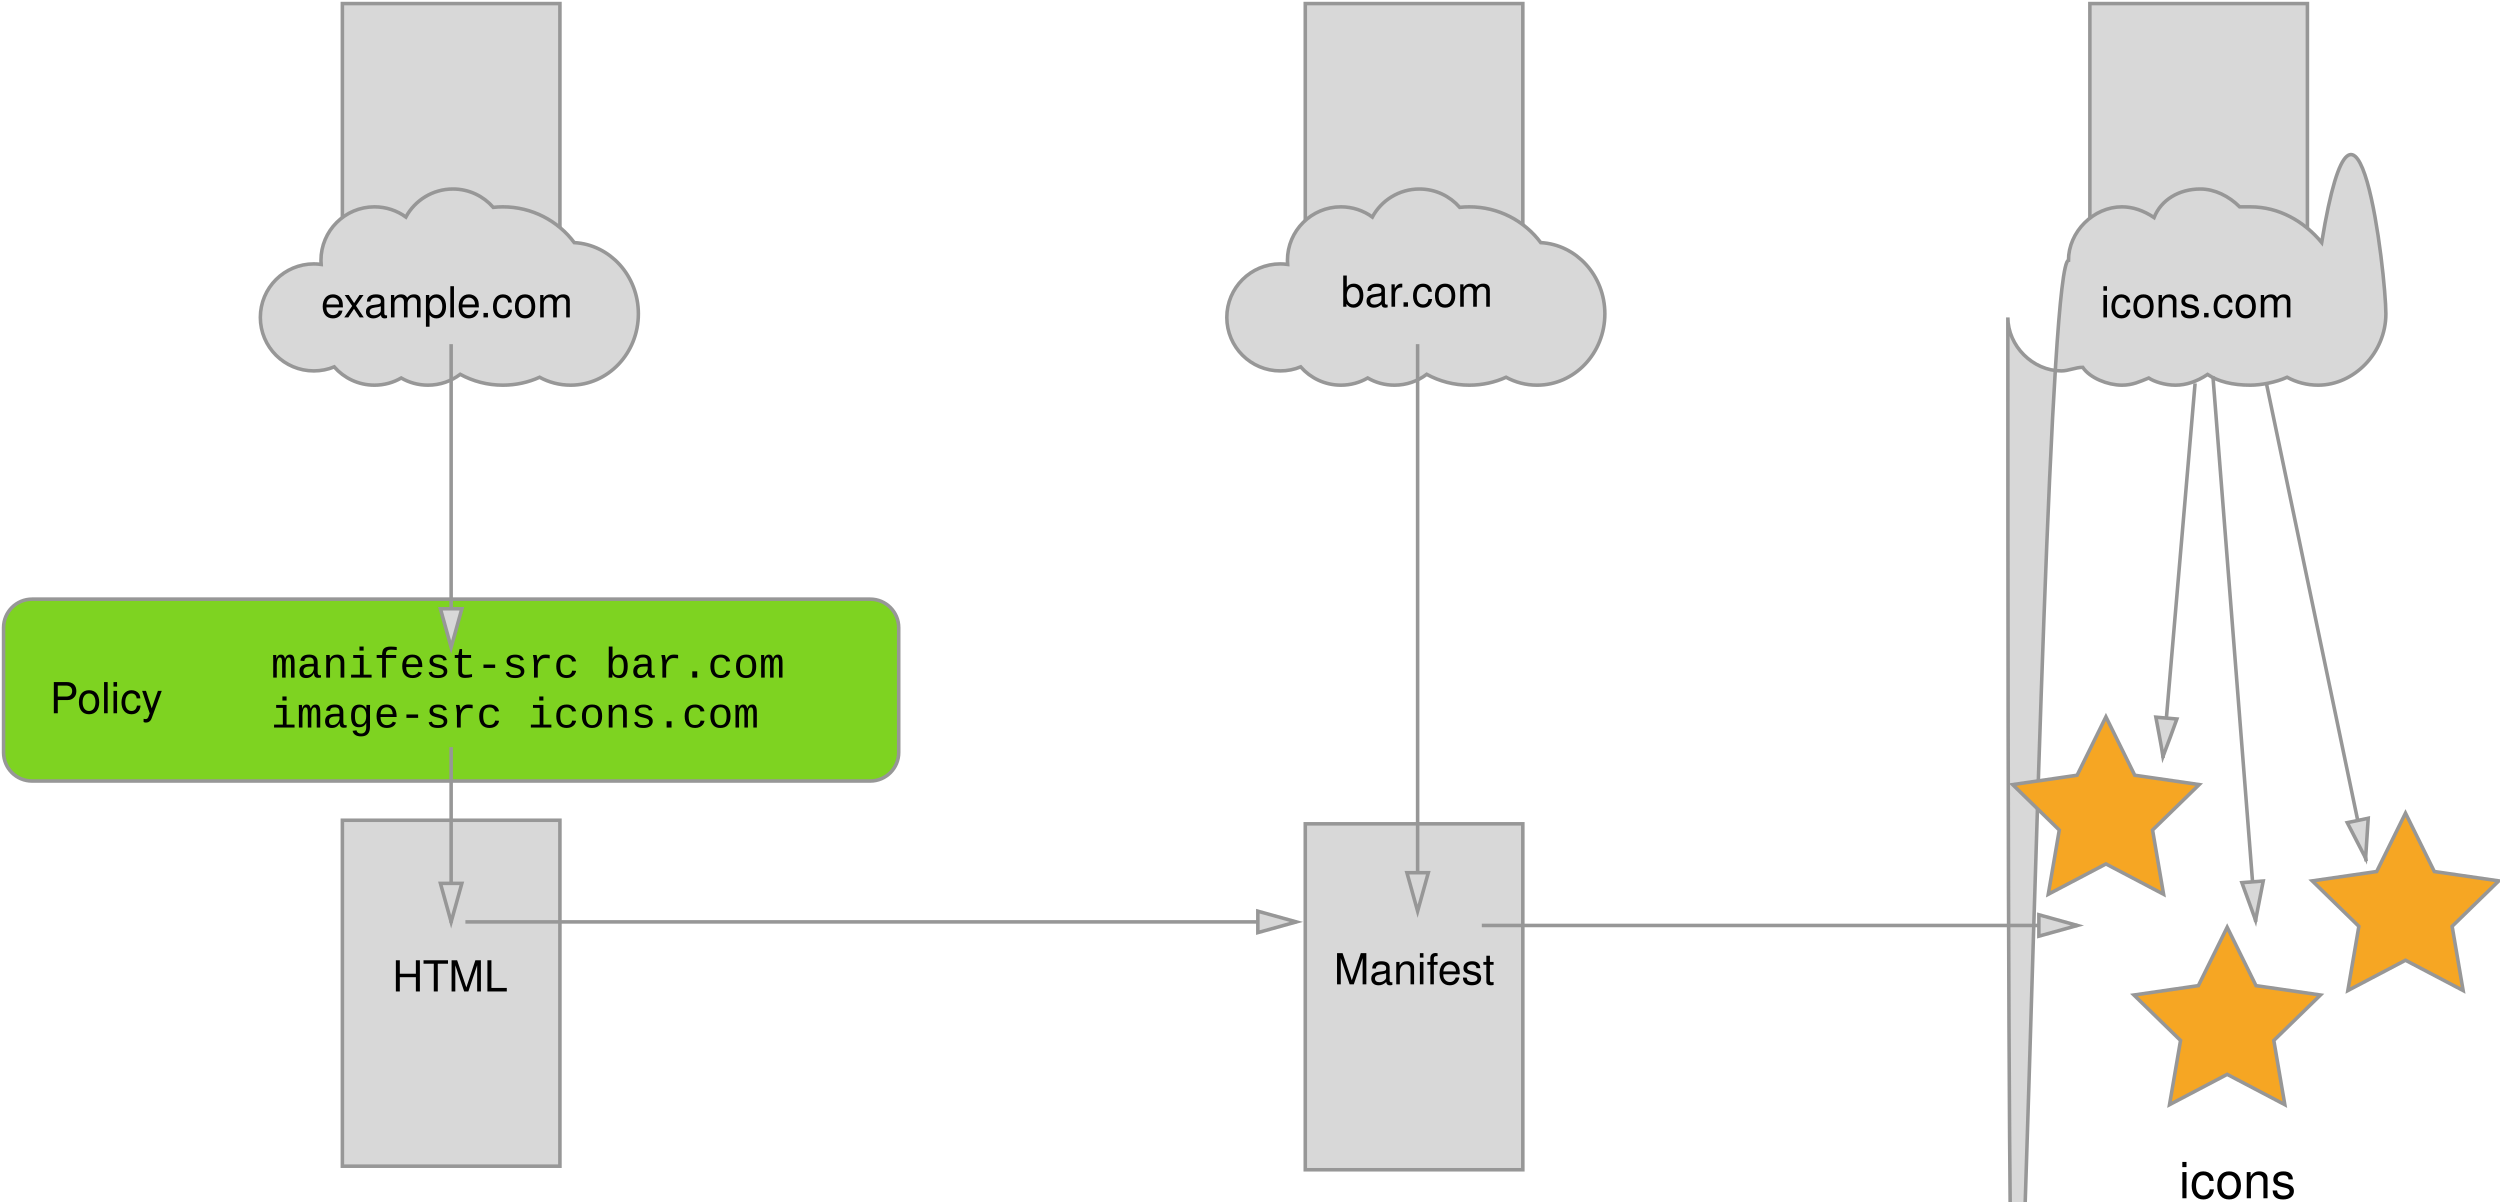
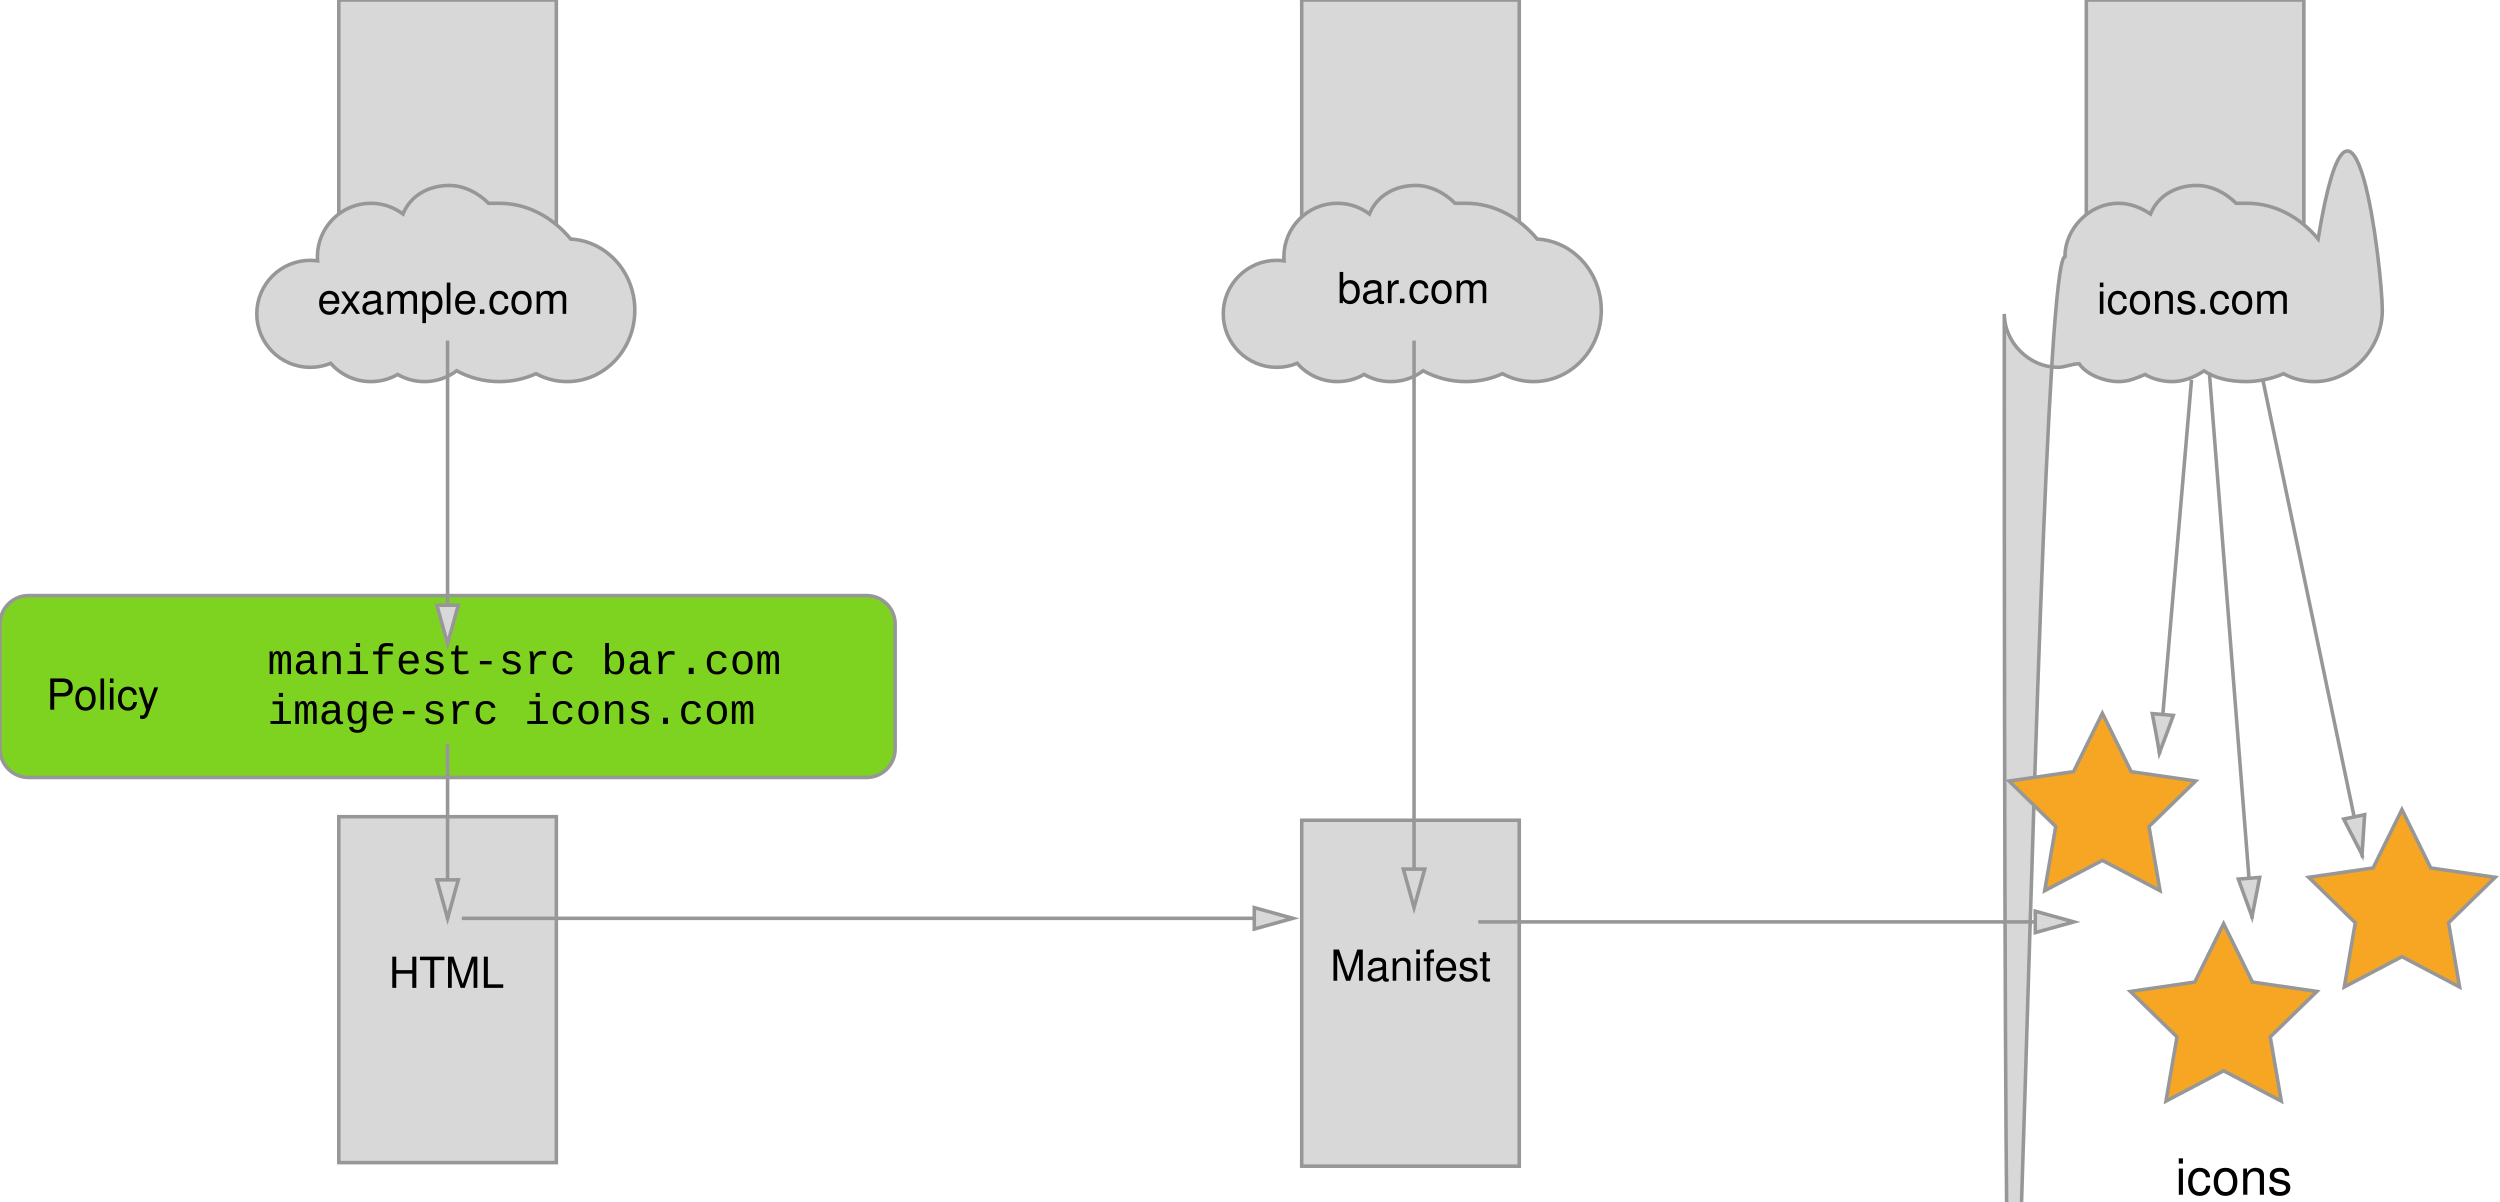
<svg xmlns="http://www.w3.org/2000/svg" width="701px" height="337px" viewBox="0 0 701 337" version="1.1">
-   <defs />
  <g id="Page-1" stroke="none" stroke-width="1" fill="none" fill-rule="evenodd">
-     <g id="Group" transform="translate(1, 1)">
-       <rect id="Rectangle-1" stroke="#979797" fill="#D8D8D8" x="95" y="0" width="61" height="70" />
-       <path d="M160.023,67.029 C155.464,60.94 148.192,57 140,57 C139.09,57 138.192,57.049 137.307,57.143 C134.557,53.992 130.511,52 126,52 C120.302,52 115.346,55.177 112.807,59.856 L112.807,59.856 C110.334,58.06 107.291,57 104,57 C95.716,57 89,63.716 89,72 C89,72.383 89.014,72.762 89.043,73.138 C88.375,73.047 87.693,73 87,73 C78.716,73 72,79.716 72,88 C72,96.284 78.716,103 87,103 C89.021,103 90.949,102.6 92.709,101.875 L92.709,101.875 C95.459,105.016 99.498,107 104,107 C106.732,107 109.294,106.27 111.5,104.993 C113.706,106.27 116.268,107 119,107 C122.399,107 125.534,105.869 128.049,103.964 L128.049,103.964 C131.6,105.9 135.671,107 140,107 C143.673,107 147.16,106.208 150.302,104.786 C152.908,106.201 155.865,107 159,107 C169.493,107 178,98.046 178,87 C178,76.316 170.041,67.588 160.023,67.029 L160.023,67.029 Z" id="Oval-1" stroke="#979797" fill="#D8D8D8" />
-       <rect id="Rectangle-2" stroke="#979797" fill="#D8D8D8" x="95" y="229" width="61" height="97" />
-       <rect id="Rectangle-3" stroke="#979797" fill="#D8D8D8" x="365" y="230" width="61" height="97" />
-       <rect id="Rectangle-4" stroke="#979797" fill="#7ED321" x="0" y="167" width="251" height="51" rx="8" />
-       <text id="Policy" fill="#000000" font-family="Helvetica" font-size="12" font-weight="normal">
-         <tspan x="13" y="199">Policy</tspan>
-       </text>
-       <text id="HTML" fill="#000000" font-family="Helvetica" font-size="12" font-weight="normal">
-         <tspan x="109" y="277">HTML</tspan>
-       </text>
-       <text id="Manifest" fill="#000000" font-family="Helvetica" font-size="12" font-weight="normal">
-         <tspan x="373" y="275">Manifest</tspan>
-       </text>
-       <text id="example.com" fill="#000000" font-family="Helvetica" font-size="12" font-weight="normal">
-         <tspan x="89" y="88">example.com</tspan>
-       </text>
-       <rect id="Rectangle-1" stroke="#979797" fill="#D8D8D8" x="365" y="0" width="61" height="70" />
-       <path d="M431.023,67.029 C426.464,60.94 419.192,57 411,57 C410.09,57 409.192,57.049 408.307,57.143 C405.557,53.992 401.511,52 397,52 C391.302,52 386.346,55.177 383.807,59.856 L383.807,59.856 C381.334,58.06 378.291,57 375,57 C366.716,57 360,63.716 360,72 C360,72.383 360.014,72.762 360.043,73.138 C359.375,73.047 358.693,73 358,73 C349.716,73 343,79.716 343,88 C343,96.284 349.716,103 358,103 C360.021,103 361.949,102.6 363.709,101.875 L363.709,101.875 C366.459,105.016 370.498,107 375,107 C377.732,107 380.294,106.27 382.5,104.993 C384.706,106.27 387.268,107 390,107 C393.399,107 396.534,105.869 399.049,103.964 L399.049,103.964 C402.6,105.9 406.671,107 411,107 C414.673,107 418.16,106.208 421.302,104.786 C423.908,106.201 426.865,107 430,107 C440.493,107 449,98.046 449,87 C449,76.316 441.041,67.588 431.023,67.029 L431.023,67.029 Z" id="Oval-1" stroke="#979797" fill="#D8D8D8" />
-       <text id="bar.com" fill="#000000" font-family="Helvetica" font-size="12" font-weight="normal">
-         <tspan x="375" y="85">bar.com</tspan>
-       </text>
-       <path d="M125.5,95.5 L125.5,172.5" id="Line" stroke="#979797" />
-       <path d="M125.5,180.5 L128.5,169.7 L122.5,169.7 L125.5,180.5 L125.5,180.5 L125.5,180.5 Z" id="Line-decoration-1" stroke="#979797" fill="#D8D8D8" />
-       <path d="M396.5,95.5 L396.5,251.5" id="Line" stroke="#979797" />
-       <rect id="Rectangle-1-copy" stroke="#979797" fill="#D8D8D8" x="585" y="0" width="61" height="70" />
-       <path d="M650,67 C645,61 638,57 630,57 C629,57 628,57 627,57 C624,54 620,52 616,52 C610,52 605,55 603,60 C600,58 597,57 594,57 C586,57 579,64 579,72 C569,73 562,780 562,88 C562,96 569,103 577,103 C579,103 581,102 583,102 C585,105 590,107 594,107 C597,107 599,106 601.5,105 C603,106 606,107 609,107 C612,107 615,106 618,104 C621,106 625,107 630,107 C633,107 637.16,106.208 640.302,104.786 C642.908,106.201 645.865,107 649,107 C659,107 668,98 668,87 C668,76 660,6 650,67 Z" id="Oval-1-copy" stroke="#979797" fill="#D8D8D8" />
-       <text id="icons.com" fill="#000000" font-family="Helvetica" font-size="12" font-weight="normal">
-         <tspan x="588" y="88">icons.com</tspan>
-       </text>
-       <path d="M129.497,257.5 L362.509,257.5" id="Line" stroke="#979797" />
-       <path d="M362.497,257.5 L351.697,254.5 L351.697,260.5 C355.477,259.45 358.717,258.55 362.497,257.5 L362.497,257.5 L362.497,257.5 Z" id="Line-decoration-1" stroke="#979797" fill="#D8D8D8" />
-       <path d="M414.497,258.5 L581.5,258.5" id="Line" stroke="#979797" />
-       <path d="M581.497,258.5 L570.697,255.5 L570.697,261.5 C574.477,260.45 577.717,259.55 581.497,258.5 L581.497,258.5 L581.497,258.5 Z" id="Line-decoration-1" stroke="#979797" fill="#D8D8D8" />
-       <path d="M125.5,208.5 L125.5,257.754" id="Line" stroke="#979797" />
-       <path d="M125.5,257.5 L128.5,246.7 L122.5,246.7 L125.5,257.5 L125.5,257.5 L125.5,257.5 Z" id="Line-decoration-1" stroke="#979797" fill="#D8D8D8" />
-       <path d="M396.5,254.5 L399.5,243.7 L393.5,243.7 L396.5,254.5 L396.5,254.5 L396.5,254.5 Z" id="Line-decoration-1" stroke="#979797" fill="#D8D8D8" />
-       <text id="manifest-src-bar.com" fill="#000000" font-family="Courier New" font-size="12">
-         <tspan x="75" y="189">manifest-src bar.com</tspan>
-         <tspan x="75" y="203">image-src icons.com</tspan>
+     <rect id="Rectangle-1" stroke="#979797" fill="#D8D8D8" x="95" y="0" width="61" height="70" />
+     <path d="M160,67 C155,61 148,57 140,57 C140,57 138,57 137,57 C134,54 130,52 126,52 C120,52 115,55 113,60 C110.334,58.06 107.291,57 104,57 C95.716,57 89,63.716 89,72 C89,72.383 89.014,72.762 89.043,73.138 C88.375,73.047 87.693,73 87,73 C78.716,73 72,79.716 72,88 C72,96.284 78.716,103 87,103 C89.021,103 90.949,102.6 92.709,101.875 L92.709,101.875 C95.459,105.016 99.498,107 104,107 C106.732,107 109.294,106.27 111.5,104.993 C113.706,106.27 116.268,107 119,107 C122.399,107 125.534,105.869 128.049,103.964 L128.049,103.964 C131.6,105.9 135.671,107 140,107 C143.673,107 147.16,106.208 150.302,104.786 C152.908,106.201 155.865,107 159,107 C169.493,107 178,98.046 178,87 C178,76.316 170.041,67.588 160.023,67.029 L160.023,67.029 Z" id="Oval-1" stroke="#979797" fill="#D8D8D8" />
+     <rect id="Rectangle-2" stroke="#979797" fill="#D8D8D8" x="95" y="229" width="61" height="97" />
+     <rect id="Rectangle-3" stroke="#979797" fill="#D8D8D8" x="365" y="230" width="61" height="97" />
+     <rect id="Rectangle-4" stroke="#979797" fill="#7ED321" x="0" y="167" width="251" height="51" rx="8" />
+     <text id="Policy" fill="#000000" font-family="Helvetica" font-size="12" font-weight="normal">
+       <tspan x="13" y="199">Policy</tspan>
+     </text>
+     <text id="HTML" fill="#000" font-family="Helvetica" font-size="12" font-weight="normal">
+       <tspan x="109" y="277">HTML</tspan>
+     </text>
+     <text id="Manifest" fill="#000" font-family="Helvetica" font-size="12" font-weight="normal">
+       <tspan x="373" y="275">Manifest</tspan>
+     </text>
+     <text id="example.com" fill="#000" font-family="Helvetica" font-size="12" font-weight="normal">
+       <tspan x="89" y="88">example.com</tspan>
+     </text>
+     <rect id="Rectangle-1" stroke="#979797" fill="#D8D8D8" x="365" y="0" width="61" height="70" />
+     <path d="M431.023,67.029 C426,61 419,57 411,57 C410,57 409,57 408,57 C405,54 401,52 397,52 C391,52 386,55 384,60 C381.334,58.06 378.291,57 375,57 C366.716,57 360,63.716 360,72 C360,72.383 360.014,72.762 360.043,73.138 C359.375,73.047 358.693,73 358,73 C349.716,73 343,79.716 343,88 C343,96.284 349.716,103 358,103 C360.021,103 361.949,102.6 363.709,101.875 L363.709,101.875 C366.459,105.016 370.498,107 375,107 C377.732,107 380.294,106.27 382.5,104.993 C384.706,106.27 387.268,107 390,107 C393.399,107 396.534,105.869 399.049,103.964 L399.049,103.964 C402.6,105.9 406.671,107 411,107 C414.673,107 418.16,106.208 421.302,104.786 C423.908,106.201 426.865,107 430,107 C440.493,107 449,98.046 449,87 C449,76.316 441.041,67.588 431.023,67.029 L431.023,67.029 Z" id="Oval-1" stroke="#979797" fill="#D8D8D8" />
+     <text id="bar.com" fill="#000000" font-family="Helvetica" font-size="12" font-weight="normal">
+       <tspan x="375" y="85">bar.com</tspan>
+     </text>
+     <path d="M125.5,95.5 L125.5,172.5" id="Line" stroke="#979797" />
+     <path d="M125.5,180.5 L128.5,169.7 L122.5,169.7 L125.5,180.5 L125.5,180.5 L125.5,180.5 Z" id="Line-decoration-1" stroke="#979797" fill="#D8D8D8" />
+     <path d="M396.5,95.5 L396.5,251.5" id="Line" stroke="#979797" />
+     <rect id="Rectangle-1-copy" stroke="#979797" fill="#D8D8D8" x="585" y="0" width="61" height="70" />
+     <path d="M650,67 C645,61 638,57 630,57 C629,57 628,57 627,57 C624,54 620,52 616,52 C610,52 605,55 603,60 C600,58 597,57 594,57 C586,57 579,64 579,72 C569,73 562,780 562,88 C562,96 569,103 577,103 C579,103 581,102 583,102 C585,105 590,107 594,107 C597,107 599,106 601.5,105 C603,106 606,107 609,107 C612,107 615,106 618,104 C621,106 625,107 630,107 C633,107 637.16,106.208 640.302,104.786 C642.908,106.201 645.865,107 649,107 C659,107 668,98 668,87 C668,76 660,6 650,67 Z" id="Oval-1-copy" stroke="#979797" fill="#D8D8D8" />
+     <text id="icons.com" fill="#000000" font-family="Helvetica" font-size="12" font-weight="normal">
+       <tspan x="588" y="88">icons.com</tspan>
+     </text>
+     <path d="M129.497,257.5 L362.509,257.5" id="Line" stroke="#979797" />
+     <path d="M362.497,257.5 L351.697,254.5 L351.697,260.5 C355.477,259.45 358.717,258.55 362.497,257.5 L362.497,257.5 L362.497,257.5 Z" id="Line-decoration-1" stroke="#979797" fill="#D8D8D8" />
+     <path d="M414.497,258.5 L581.5,258.5" id="Line" stroke="#979797" />
+     <path d="M581.497,258.5 L570.697,255.5 L570.697,261.5 C574.477,260.45 577.717,259.55 581.497,258.5 L581.497,258.5 L581.497,258.5 Z" id="Line-decoration-1" stroke="#979797" fill="#D8D8D8" />
+     <path d="M125.5,208.5 L125.5,257.754" id="Line" stroke="#979797" />
+     <path d="M125.5,257.5 L128.5,246.7 L122.5,246.7 L125.5,257.5 L125.5,257.5 L125.5,257.5 Z" id="Line-decoration-1" stroke="#979797" fill="#D8D8D8" />
+     <path d="M396.5,254.5 L399.5,243.7 L393.5,243.7 L396.5,254.5 L396.5,254.5 L396.5,254.5 Z" id="Line-decoration-1" stroke="#979797" fill="#D8D8D8" />
+     <text id="manifest-src-bar.com" fill="#000000" font-family="Courier New" font-size="12">
+       <tspan x="75" y="189">manifest-src bar.com</tspan>
+       <tspan x="75" y="203">image-src icons.com</tspan>
+     </text>
+     <g id="icon-group" aria-labelledby="icons" role="listitem">
+       <text id="icons" fill="#000000" font-family="Helvetica" font-size="14">
+         <tspan x="610" y="335">icons</tspan>
      </text>
      <path d="M589.5,241.25 L573.336,249.748 L576.423,231.749 L563.346,219 L581.418,216.376 L589.5,200 L597.582,216.376 L615.654,219.002 L602.577,231.749 L605.664,249.748 L589.5,241.25 Z" id="Star-1" stroke="#979797" fill="#F6A623" />
      <path d="M623.5,300.25 L607.336,308.748 L610.423,290.749 L597.346,278 L615.418,275.376 L623.5,259 L631.582,275.376 L649.654,278.002 L636.577,290.749 L639.664,308.748 L623.5,300.25 Z" id="Star-1-copy" stroke="#979797" fill="#F6A623" />
      <path d="M673.5,268.25 L657.336,276.748 L660.423,258.749 L647.346,246 L665.418,243.376 L673.5,227 L681.582,243.376 L699.654,246.002 L686.577,258.749 L689.664,276.748 L673.5,268.25 Z" id="Star-1-copy-2" stroke="#979797" fill="#F6A623" />
-       <path d="M614.5,106.5 L605.5,211.5" id="Line" stroke="#979797" />
-       <path d="M605.5,211.1 C606.9,207.4 608.1,204.3 609.4,200.6 C607.4,200.4 605.6,200.3 603.5,200.1 C604.2,203.9 604.9,207.3 605.5,211.1 Z" id="Line-decoration-1" stroke="#979797" fill="#D8D8D8" />
-       <path d="M634.5,106.5 L662.5,240.5" id="Line" stroke="#979797" />
-       <path d="M662.317,239.625 C662.572,235.71 662.79,232.354 663.045,228.439 C661,228.9 659.227,229.237 657.172,229.667 C658.972,233.152 660.516,236.139 662.317,239.625 L662.317,239.625 L662.317,239.625 Z" id="Line-decoration-1" stroke="#979797" fill="#D8D8D8" />
-       <path d="M619.5,104.5 L631.5,257.5" id="Line" stroke="#979797" />
-       <path d="M631.463,257.032 L633.61,246.03 L627.628,246.499 C628.97,250.186 630.121,253.345 631.463,257.032 L631.463,257.032 L631.463,257.032 Z" id="Line-decoration-1" stroke="#979797" fill="#D8D8D8" />
-       <text id="icons" fill="#000000" font-family="Helvetica" font-size="14" font-weight="normal">
-         <tspan x="610" y="335">icons</tspan>
-       </text>
    </g>
+     <path d="M614.5,106.5 L605.5,211.5" id="Line" stroke="#979797" />
+     <path d="M605.5,211.1 C606.9,207.4 608.1,204.3 609.4,200.6 C607.4,200.4 605.6,200.3 603.5,200.1 C604.2,203.9 604.9,207.3 605.5,211.1 Z" id="Line-decoration-1" stroke="#979797" fill="#D8D8D8" />
+     <path d="M634.5,106.5 L662.5,240.5" id="Line" stroke="#979797" />
+     <path d="M662.317,239.625 C662.572,235.71 662.79,232.354 663.045,228.439 C661,228.9 659.227,229.237 657.172,229.667 C658.972,233.152 660.516,236.139 662.317,239.625 L662.317,239.625 L662.317,239.625 Z" id="Line-decoration-1" stroke="#979797" fill="#D8D8D8" />
+     <path d="M619.5,104.5 L631.5,257.5" id="Line" stroke="#979797" />
+     <path d="M631.463,257.032 L633.61,246.03 L627.628,246.499 C628.97,250.186 630.121,253.345 631.463,257.032 L631.463,257.032 L631.463,257.032 Z" id="Line-decoration-1" stroke="#979797" fill="#D8D8D8" />
  </g>
</svg>
